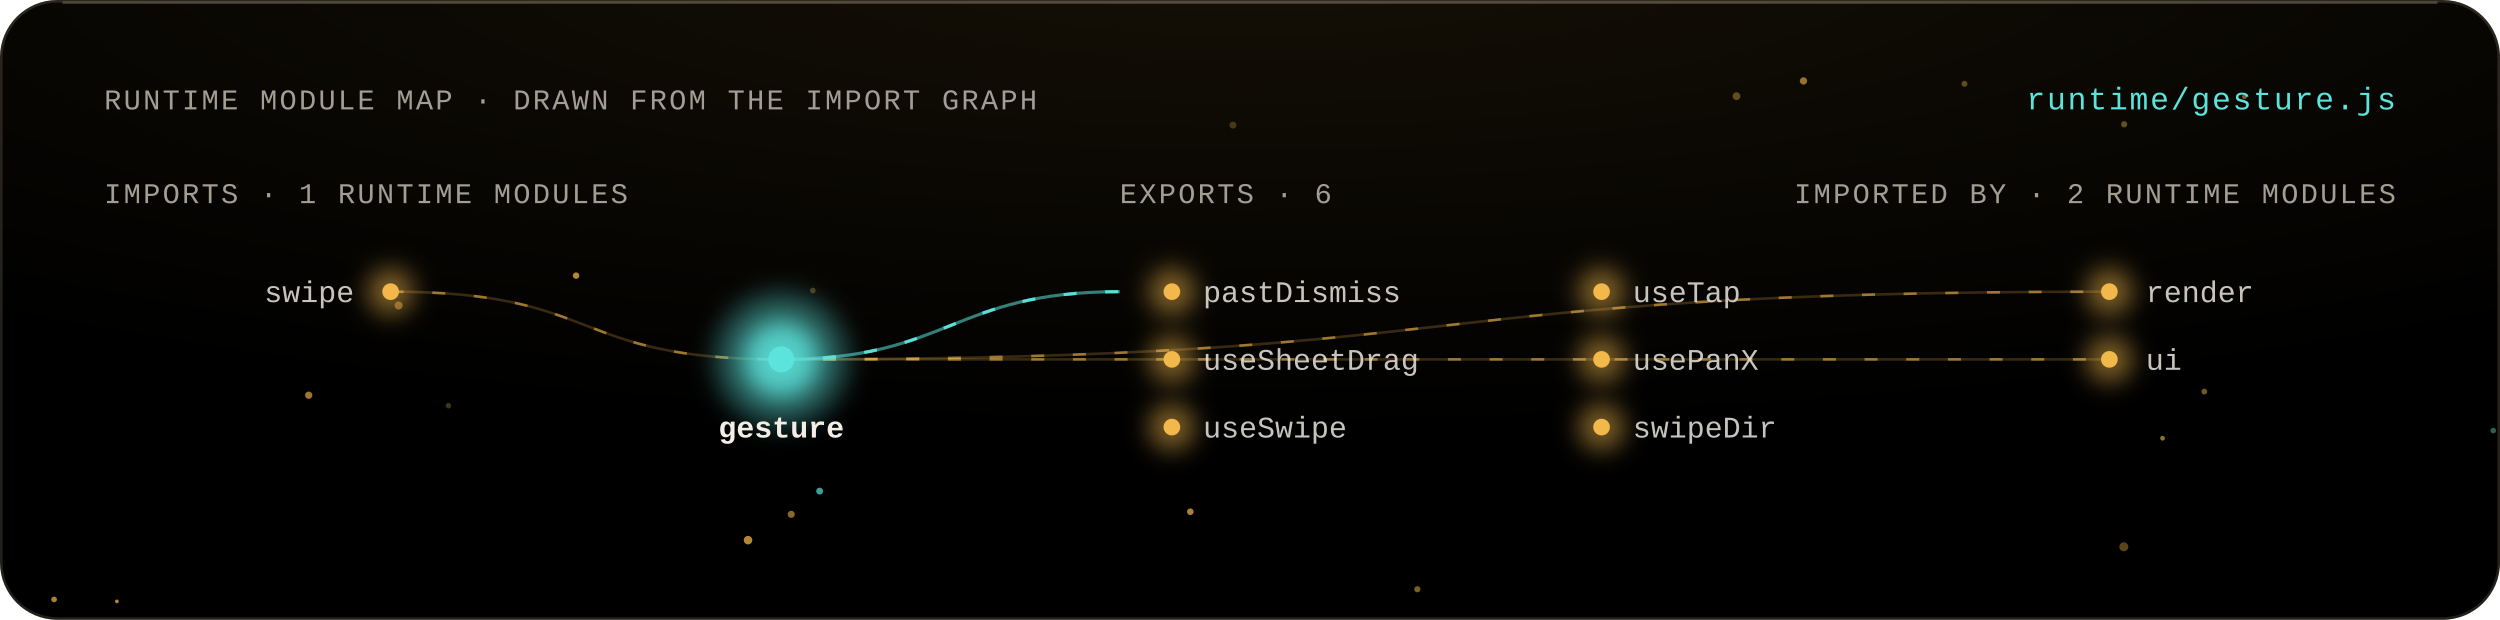
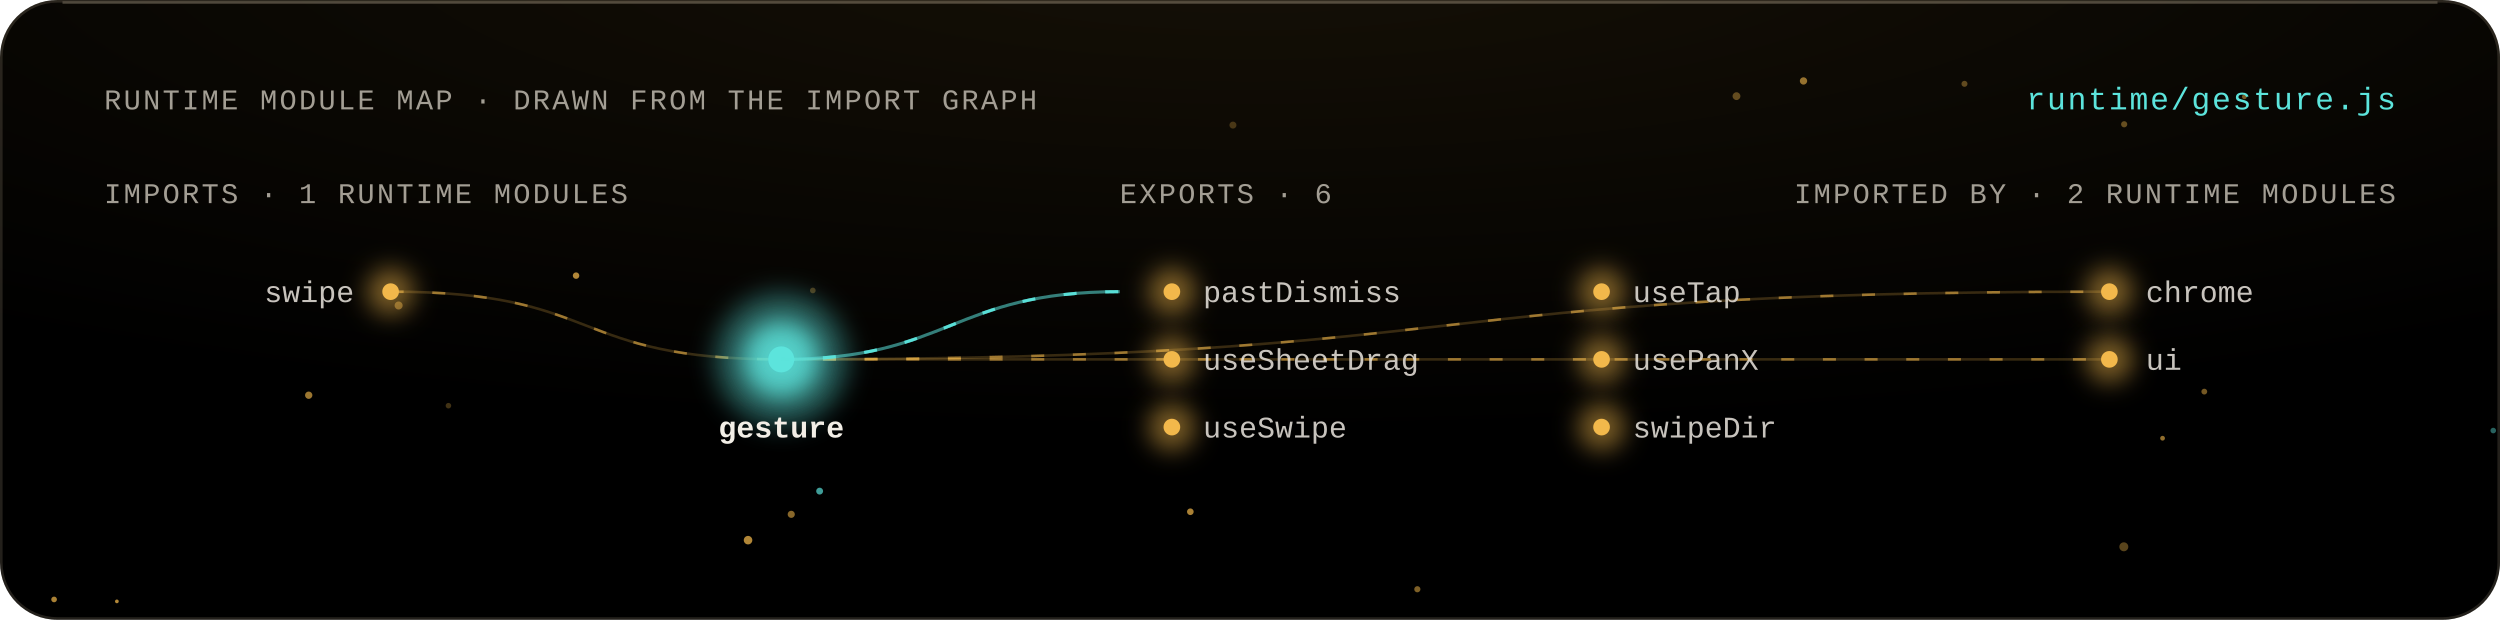
<svg xmlns="http://www.w3.org/2000/svg" viewBox="0 0 960 238" width="960" height="238" role="img" aria-labelledby="t">
  <style>
  text { font-family: 'Geist Mono', ui-monospace, 'Liberation Mono', Menlo, monospace; fill: #F2EEE6; }
  .m { fill: #A39E94; font-size: 11px; letter-spacing: .08em; }
  .l { font-size: 11.5px; }
  .h { font-size: 12px; fill: #5CE4DC; letter-spacing: .06em; }
  .flow { stroke-dasharray: 5 11; animation: flow 3s linear infinite; }
  @keyframes flow { to { stroke-dashoffset: -32; } }
  .breathe { animation: breathe 4.2s ease-in-out infinite; }
  @keyframes breathe { 50% { opacity: .38; } }
  .beat { animation: beat 2.6s ease-in-out infinite; transform-box: fill-box; transform-origin: center; }
  @keyframes beat { 50% { opacity: .55; transform: scale(1.35); } }
  .spin { transform-box: fill-box; transform-origin: center; animation: spin 48s linear infinite; }
  .spin-r { transform-box: fill-box; transform-origin: center; animation: spin 64s linear infinite reverse; }
  @keyframes spin { to { transform: rotate(360deg); } }
  @media (prefers-reduced-motion: reduce) { * { animation: none !important; } }
</style>
  <defs>
    <filter id="bloom" x="-80%" y="-80%" width="260%" height="260%">
      <feGaussianBlur stdDeviation="4.5" />
    </filter>
    <filter id="soft" x="-30%" y="-30%" width="160%" height="160%">
      <feGaussianBlur stdDeviation="1.4" />
    </filter>
    <radialGradient id="key" cx="50%" cy="-10%" r="80%">
      <stop offset="0" stop-color="#F2B84B" stop-opacity=".09" />
      <stop offset="1" stop-color="#F2B84B" stop-opacity="0" />
    </radialGradient>
    <linearGradient id="pair" x1="0" x2="1">
      <stop offset="0" stop-color="#F2B84B" />
      <stop offset="1" stop-color="#5CE4DC" />
    </linearGradient>
  </defs>
  <rect width="960" height="238" rx="22" fill="#000" />
  <rect width="960" height="238" rx="22" fill="url(#key)" />
  <rect x=".5" y=".5" width="959" height="237" rx="21.5" fill="none" stroke="rgba(255,232,196,.14)" />
  <path d="M 24 1 H 936" stroke="rgba(255,238,208,.22)" stroke-width="1" />
  <g>
    <circle cx="118.54" cy="151.76" r="1.41" fill="#F2B84B" opacity="0.64" class="breathe" style="animation-delay:-2.25s" />
    <circle cx="20.77" cy="230.19" r="1.09" fill="#F2B84B" opacity="0.7" class="breathe" style="animation-delay:-3.12s" />
    <circle cx="846.45" cy="150.38" r="1.12" fill="#F2B84B" opacity="0.48" class="breathe" style="animation-delay:-2.05s" />
    <circle cx="692.54" cy="31.08" r="1.41" fill="#F2B84B" opacity="0.6" class="breathe" style="animation-delay:-1.77s" />
    <circle cx="314.74" cy="188.59" r="1.33" fill="#5CE4DC" opacity="0.69" class="breathe" style="animation-delay:-1.46s" />
    <circle cx="221.21" cy="105.84" r="1.25" fill="#F2B84B" opacity="0.73" class="breathe" style="animation-delay:-0.31s" />
    <circle cx="957.41" cy="165.33" r="1.08" fill="#5CE4DC" opacity="0.43" class="breathe" style="animation-delay:-1.61s" />
    <circle cx="815.68" cy="47.72" r="1.19" fill="#F2B84B" opacity="0.4" class="breathe" style="animation-delay:-1.92s" />
    <circle cx="312.12" cy="111.54" r="1.09" fill="#F2B84B" opacity="0.29" class="breathe" style="animation-delay:-0.01s" />
    <circle cx="303.84" cy="197.5" r="1.38" fill="#F2B84B" opacity="0.56" class="breathe" style="animation-delay:-2.69s" />
    <circle cx="172.2" cy="155.79" r="1.07" fill="#F2B84B" opacity="0.27" class="breathe" style="animation-delay:-4.02s" />
    <circle cx="861.85" cy="37.17" r="0.92" fill="#F2B84B" opacity="0.48" class="breathe" style="animation-delay:-2.98s" />
    <circle cx="815.55" cy="209.97" r="1.72" fill="#F2B84B" opacity="0.37" class="breathe" style="animation-delay:-2.71s" />
    <circle cx="44.88" cy="230.93" r="0.72" fill="#F2B84B" opacity="0.74" class="breathe" style="animation-delay:-0.65s" />
    <circle cx="153.07" cy="117.31" r="1.54" fill="#F2B84B" opacity="0.45" class="breathe" style="animation-delay:-1.65s" />
    <circle cx="830.42" cy="168.28" r="0.92" fill="#F2B84B" opacity="0.6" class="breathe" style="animation-delay:-0.99s" />
    <circle cx="287.25" cy="207.42" r="1.64" fill="#F2B84B" opacity="0.73" class="breathe" style="animation-delay:-1.66s" />
    <circle cx="666.81" cy="36.92" r="1.5" fill="#F2B84B" opacity="0.38" class="breathe" style="animation-delay:-0.25s" />
    <circle cx="457.09" cy="196.51" r="1.28" fill="#F2B84B" opacity="0.7" class="breathe" style="animation-delay:-1.81s" />
    <circle cx="544.26" cy="226.27" r="1.19" fill="#F2B84B" opacity="0.52" class="breathe" style="animation-delay:-2.45s" />
    <circle cx="473.45" cy="48.04" r="1.35" fill="#F2B84B" opacity="0.26" class="breathe" style="animation-delay:-2.84s" />
    <circle cx="754.36" cy="32.19" r="1.16" fill="#F2B84B" opacity="0.37" class="breathe" style="animation-delay:-3.11s" />
  </g>
  <text x="40" y="42" class="m" text-anchor="start">RUNTIME MODULE MAP · DRAWN FROM THE IMPORT GRAPH</text>
  <text x="920" y="42" class="h" text-anchor="end">runtime/gesture.js</text>
  <text x="40" y="78" class="m" text-anchor="start">IMPORTS · 1 RUNTIME MODULES</text>
  <text x="430" y="78" class="m" text-anchor="start">EXPORTS · 6</text>
  <text x="920" y="78" class="m" text-anchor="end">IMPORTED BY · 2 RUNTIME MODULES</text>
  <path d="M 150 112 C 232.5 112, 217.5 138, 300 138" fill="none" stroke="#F2B84B" stroke-opacity="0.22" stroke-width="1" />
  <path d="M 150 112 C 232.5 112, 217.5 138, 300 138" fill="none" stroke="#F2B84B" stroke-opacity="0.55" stroke-width="1" class="flow" />
  <g>
    <circle cx="150" cy="112" r="9" fill="#F2B84B" opacity="0.5" filter="url(#bloom)" class="breathe" style="animation-delay:-3.47s" />
    <circle cx="150" cy="112" r="3.2" fill="#F2B84B" />
  </g>
  <text x="136" y="116" class="l" text-anchor="end" fill="#F2EEE6" fill-opacity=".82">swipe</text>
  <path d="M 300 138 C 580.5 138, 529.5 112, 810 112" fill="none" stroke="#F2B84B" stroke-opacity="0.22" stroke-width="1" />
  <path d="M 300 138 C 580.5 138, 529.5 112, 810 112" fill="none" stroke="#F2B84B" stroke-opacity="0.55" stroke-width="1" class="flow" />
  <g>
    <circle cx="810" cy="112" r="9" fill="#F2B84B" opacity="0.5" filter="url(#bloom)" class="breathe" style="animation-delay:-2.59s" />
    <circle cx="810" cy="112" r="3.2" fill="#F2B84B" />
  </g>
-   <text x="824" y="116" class="l" text-anchor="start" fill="#F2EEE6" fill-opacity=".82">render</text>
+   <text x="824" y="116" class="l" text-anchor="start" fill="#F2EEE6" fill-opacity=".82">chrome</text>
  <path d="M 300 138 C 580.5 138, 529.5 138, 810 138" fill="none" stroke="#F2B84B" stroke-opacity="0.22" stroke-width="1" />
  <path d="M 300 138 C 580.5 138, 529.5 138, 810 138" fill="none" stroke="#F2B84B" stroke-opacity="0.55" stroke-width="1" class="flow" />
  <g>
    <circle cx="810" cy="138" r="9" fill="#F2B84B" opacity="0.5" filter="url(#bloom)" class="breathe" style="animation-delay:-0.49s" />
    <circle cx="810" cy="138" r="3.2" fill="#F2B84B" />
  </g>
  <text x="824" y="142" class="l" text-anchor="start" fill="#F2EEE6" fill-opacity=".82">ui</text>
  <circle cx="300" cy="138" r="26" fill="#5CE4DC" opacity=".35" filter="url(#bloom)" class="beat" />
  <g>
    <circle cx="300" cy="138" r="15" fill="#5CE4DC" opacity="0.85" filter="url(#bloom)" class="beat" style="animation-delay:-0s" />
    <circle cx="300" cy="138" r="5" fill="#5CE4DC" />
  </g>
  <text x="300" y="168" class="l" text-anchor="middle" fill="#5CE4DC" font-weight="700" font-size="13">gesture</text>
  <path d="M 300 138 C 365 138, 365 112, 430 112" fill="none" stroke="#5CE4DC" stroke-opacity="0.55" stroke-width="1.2" />
  <path d="M 300 138 C 365 138, 365 112, 430 112" fill="none" stroke="#5CE4DC" stroke-opacity="0.95" stroke-width="1.2" class="flow" />
  <g>
    <circle cx="450" cy="112" r="9" fill="#F2B84B" opacity="0.5" filter="url(#bloom)" class="breathe" style="animation-delay:-2.55s" />
    <circle cx="450" cy="112" r="3.2" fill="#F2B84B" />
  </g>
  <text x="462" y="116" class="l" text-anchor="start" fill="#F2EEE6" fill-opacity=".82">pastDismiss</text>
  <g>
    <circle cx="615" cy="112" r="9" fill="#F2B84B" opacity="0.5" filter="url(#bloom)" class="breathe" style="animation-delay:-3.09s" />
    <circle cx="615" cy="112" r="3.2" fill="#F2B84B" />
  </g>
  <text x="627" y="116" class="l" text-anchor="start" fill="#F2EEE6" fill-opacity=".82">useTap</text>
  <g>
    <circle cx="450" cy="138" r="9" fill="#F2B84B" opacity="0.5" filter="url(#bloom)" class="breathe" style="animation-delay:-2.14s" />
    <circle cx="450" cy="138" r="3.2" fill="#F2B84B" />
  </g>
  <text x="462" y="142" class="l" text-anchor="start" fill="#F2EEE6" fill-opacity=".82">useSheetDrag</text>
  <g>
    <circle cx="615" cy="138" r="9" fill="#F2B84B" opacity="0.5" filter="url(#bloom)" class="breathe" style="animation-delay:-3.01s" />
    <circle cx="615" cy="138" r="3.2" fill="#F2B84B" />
  </g>
  <text x="627" y="142" class="l" text-anchor="start" fill="#F2EEE6" fill-opacity=".82">usePanX</text>
  <g>
    <circle cx="450" cy="164" r="9" fill="#F2B84B" opacity="0.5" filter="url(#bloom)" class="breathe" style="animation-delay:-1.43s" />
    <circle cx="450" cy="164" r="3.2" fill="#F2B84B" />
  </g>
  <text x="462" y="168" class="l" text-anchor="start" fill="#F2EEE6" fill-opacity=".82">useSwipe</text>
  <g>
    <circle cx="615" cy="164" r="9" fill="#F2B84B" opacity="0.5" filter="url(#bloom)" class="breathe" style="animation-delay:-0.09s" />
    <circle cx="615" cy="164" r="3.2" fill="#F2B84B" />
  </g>
  <text x="627" y="168" class="l" text-anchor="start" fill="#F2EEE6" fill-opacity=".82">swipeDir</text>
</svg>
